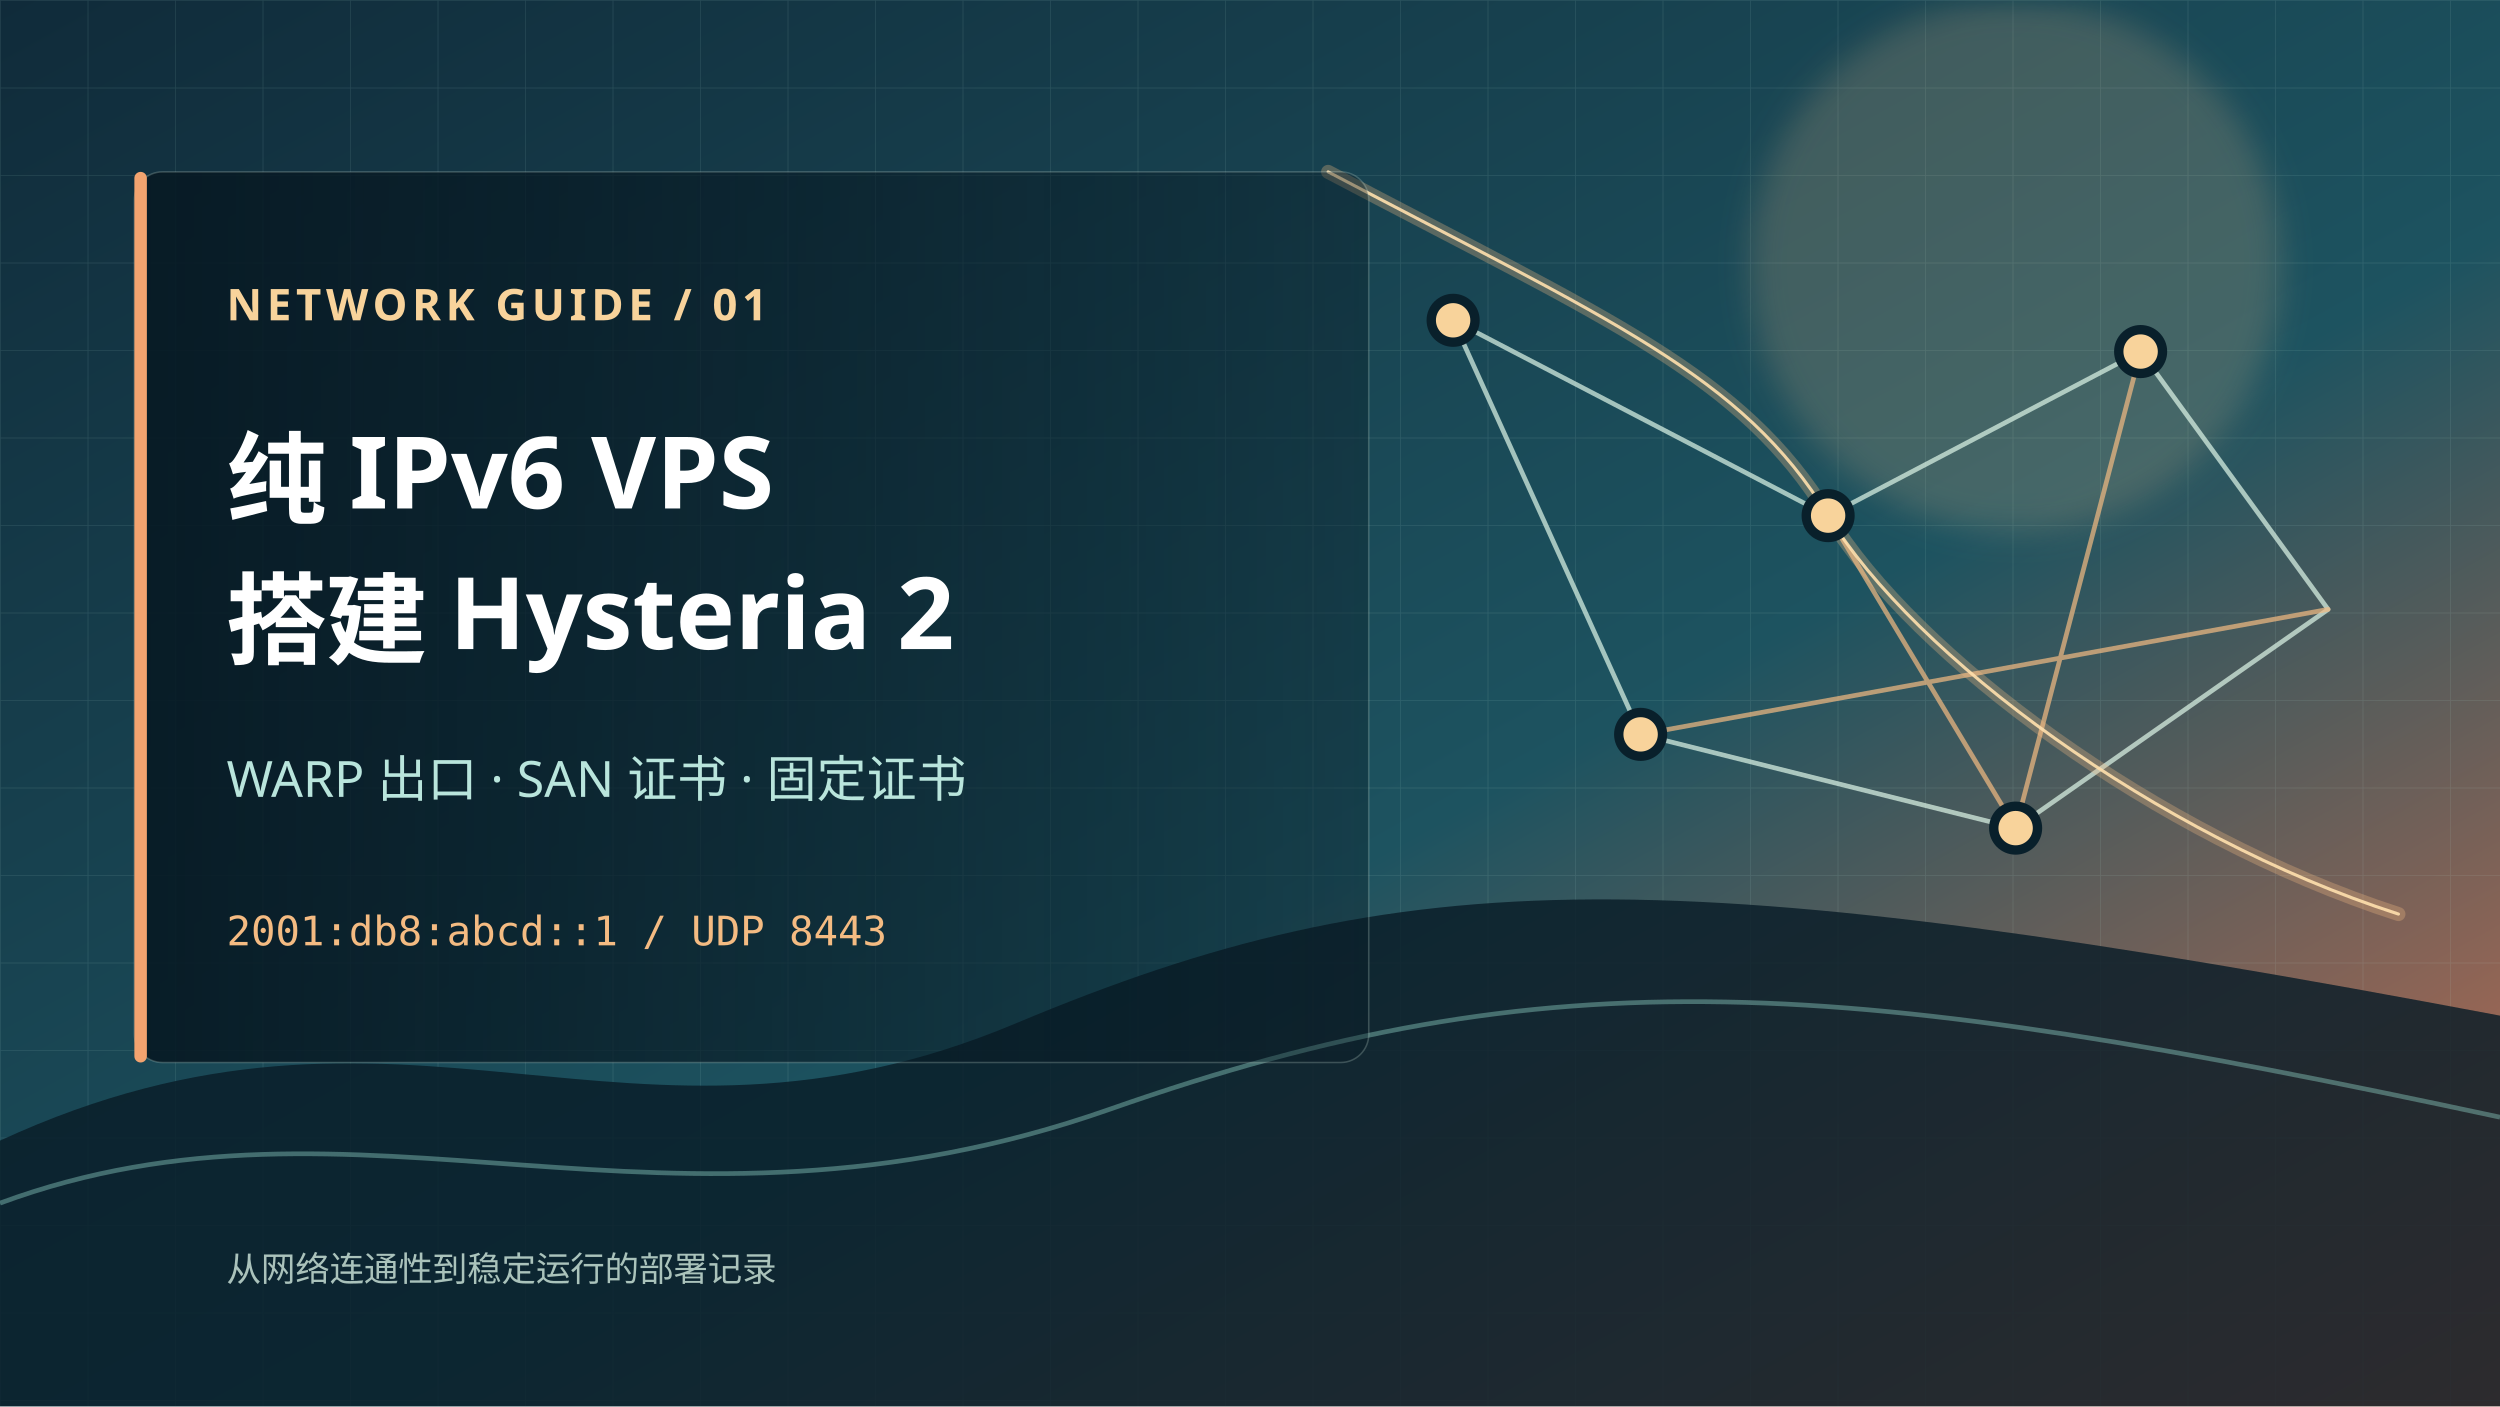
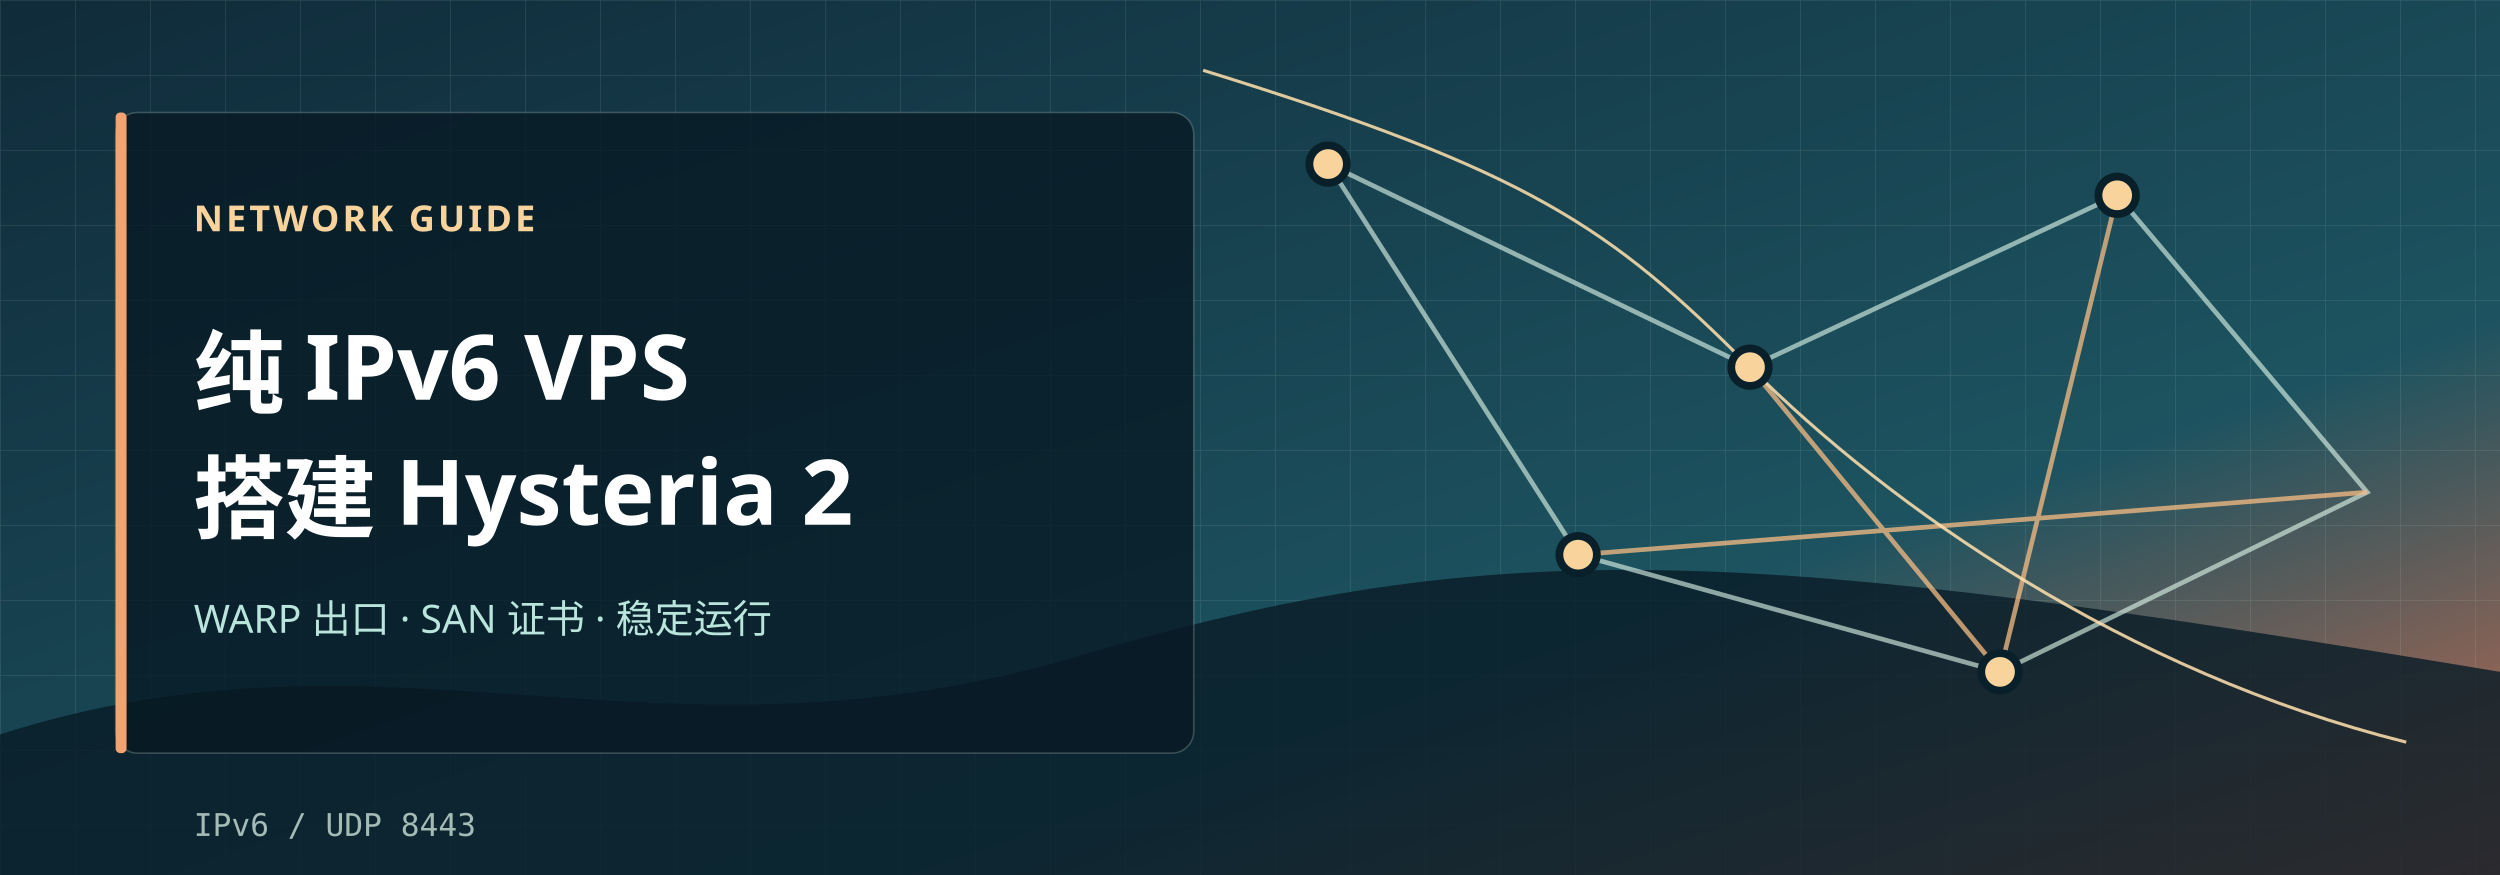
- <svg xmlns="http://www.w3.org/2000/svg" viewBox="0 0 1600 900" role="img" aria-labelledby="title desc">
+ <svg xmlns="http://www.w3.org/2000/svg" viewBox="0 0 1600 560" role="img" aria-labelledby="title desc">
  <defs>
-     <linearGradient id="background" x1="0" y1="0" x2="1" y2="1">
+     <linearGradient id="bg" x1="0" y1="0" x2="1" y2="1">
      <stop offset="0" stop-color="#102b3a" />
-       <stop offset="0.58" stop-color="#1d5360" />
-       <stop offset="1" stop-color="#d26f4f" />
+       <stop offset="0.68" stop-color="#1d5360" />
+       <stop offset="1" stop-color="#c96c50" />
    </linearGradient>
-     <linearGradient id="panel" x1="0" y1="0" x2="1" y2="0">
-       <stop offset="0" stop-color="#071923" stop-opacity=".92" />
-       <stop offset="1" stop-color="#071923" stop-opacity=".35" />
-     </linearGradient>
-     <pattern id="grid" width="56" height="56" patternUnits="userSpaceOnUse">
-       <path d="M56 0H0V56" fill="none" stroke="#b7e1d9" stroke-opacity=".12" stroke-width="1" />
+     <pattern id="grid" width="48" height="48" patternUnits="userSpaceOnUse">
+       <path d="M48 0H0V48" fill="none" stroke="#dff7e9" stroke-opacity=".12" />
    </pattern>
-     <filter id="glow">
-       <feGaussianBlur stdDeviation="10" />
-     </filter>
  </defs>
-   <rect width="1600" height="900" fill="url(#background)" />
-   <rect width="1600" height="900" fill="url(#grid)" />
-   <circle cx="1290" cy="170" r="170" fill="#f7c28c" opacity=".18" filter="url(#glow)" />
-   <path d="M0 730 C260 610 400 760 650 655 S1070 550 1600 650 V900 H0Z" fill="#081c27" opacity=".82" />
-   <path d="M0 770 C230 685 425 810 710 710 S1180 625 1600 715" fill="none" stroke="#8fd2c5" stroke-opacity=".42" stroke-width="3" />
-   <g fill="none" stroke-linecap="round" stroke-linejoin="round">
-     <path d="M930 205 L1170 330 L1370 225 L1490 390 L1290 530 L1050 470 L930 205Z" stroke="#dff7e9" stroke-opacity=".7" stroke-width="3" />
-     <path d="M1170 330 L1290 530 M1370 225 L1290 530 M1050 470 L1490 390" stroke="#f4bb82" stroke-opacity=".7" stroke-width="3" />
-     <path d="M850 110 C1030 205 1115 240 1170 330 S1380 535 1535 585" stroke="#f4bb82" stroke-width="9" stroke-opacity=".3" />
-     <path d="M850 110 C1030 205 1115 240 1170 330 S1380 535 1535 585" stroke="#ffe0ad" stroke-width="2" stroke-opacity=".9" />
+   <rect width="1600" height="560" fill="url(#bg)" />
+   <rect width="1600" height="560" fill="url(#grid)" />
+   <path d="M0 470 C250 390 420 500 690 420 S1120 350 1600 430 V560 H0Z" fill="#081c27" opacity=".82" />
+   <path d="M850 105 L1120 235 L1355 125 L1515 315 L1280 430 L1010 355 L850 105Z" fill="none" stroke="#dff7e9" stroke-opacity=".62" stroke-width="3" />
+   <path d="M1120 235 L1280 430 M1355 125 L1280 430 M1010 355 L1515 315" fill="none" stroke="#f4bb82" stroke-opacity=".76" stroke-width="3" />
+   <path d="M770 45 C980 110 1030 145 1120 235 S1360 430 1540 475" fill="none" stroke="#ffe0ad" stroke-opacity=".86" stroke-width="2" />
+   <g fill="#f8d39b" stroke="#09202b" stroke-width="5">
+     <circle cx="850" cy="105" r="12" />
+     <circle cx="1120" cy="235" r="12" />
+     <circle cx="1355" cy="125" r="12" />
+     <circle cx="1280" cy="430" r="12" />
+     <circle cx="1010" cy="355" r="12" />
  </g>
-   <g fill="#f8d39b" stroke="#09202b" stroke-width="6">
-     <circle cx="930" cy="205" r="14" />
-     <circle cx="1170" cy="330" r="14" />
-     <circle cx="1370" cy="225" r="14" />
-     <circle cx="1290" cy="530" r="14" />
-     <circle cx="1050" cy="470" r="14" />
-   </g>
-   <rect x="86" y="110" width="790" height="570" rx="18" fill="url(#panel)" stroke="#dff7e9" stroke-opacity=".22" />
-   <rect x="86" y="110" width="8" height="570" rx="4" fill="#f2a36f" />
-   <text x="145" y="205" fill="#f8d39b" font-size="28" font-family="Segoe UI, Microsoft YaHei, sans-serif" font-weight="700" letter-spacing="3">NETWORK GUIDE / 01</text>
-   <text x="145" y="330" fill="#ffffff" font-size="64" font-family="Segoe UI, Microsoft YaHei, sans-serif" font-weight="700">纯 IPv6 VPS</text>
-   <text x="145" y="420" fill="#ffffff" font-size="64" font-family="Segoe UI, Microsoft YaHei, sans-serif" font-weight="700">搭建 Hysteria 2</text>
-   <text x="145" y="510" fill="#b9e5dc" font-size="32" font-family="Segoe UI, Microsoft YaHei, sans-serif">WARP 出口 · SAN 证书 · 固定证书</text>
-   <text x="145" y="605" fill="#f4bb82" font-size="26" font-family="Consolas, monospace">2001:db8:abcd::1  /  UDP 8443</text>
-   <text x="145" y="820" fill="#dff7e9" fill-opacity=".75" font-size="22" font-family="Segoe UI, Microsoft YaHei, sans-serif">从网络连通性到稳定运行的部署记录</text>
+   <rect x="74" y="72" width="690" height="410" rx="14" fill="#071923" fill-opacity=".78" stroke="#dff7e9" stroke-opacity=".22" />
+   <rect x="74" y="72" width="7" height="410" rx="3" fill="#f2a36f" />
+   <text x="124" y="148" fill="#f8d39b" font-size="23" font-family="Segoe UI, Microsoft YaHei, sans-serif" font-weight="700" letter-spacing="2">NETWORK GUIDE</text>
+   <text x="124" y="260" fill="#fff" font-size="58" font-family="Segoe UI, Microsoft YaHei, sans-serif" font-weight="700">纯 IPv6 VPS</text>
+   <text x="124" y="340" fill="#fff" font-size="58" font-family="Segoe UI, Microsoft YaHei, sans-serif" font-weight="700">搭建 Hysteria 2</text>
+   <text x="124" y="405" fill="#b9e5dc" font-size="25" font-family="Segoe UI, Microsoft YaHei, sans-serif">WARP 出口 · SAN 证书 · 稳定运行</text>
+   <text x="124" y="535" fill="#dff7e9" fill-opacity=".72" font-size="20" font-family="Consolas, monospace">IPv6 / UDP 8443</text>
</svg>
